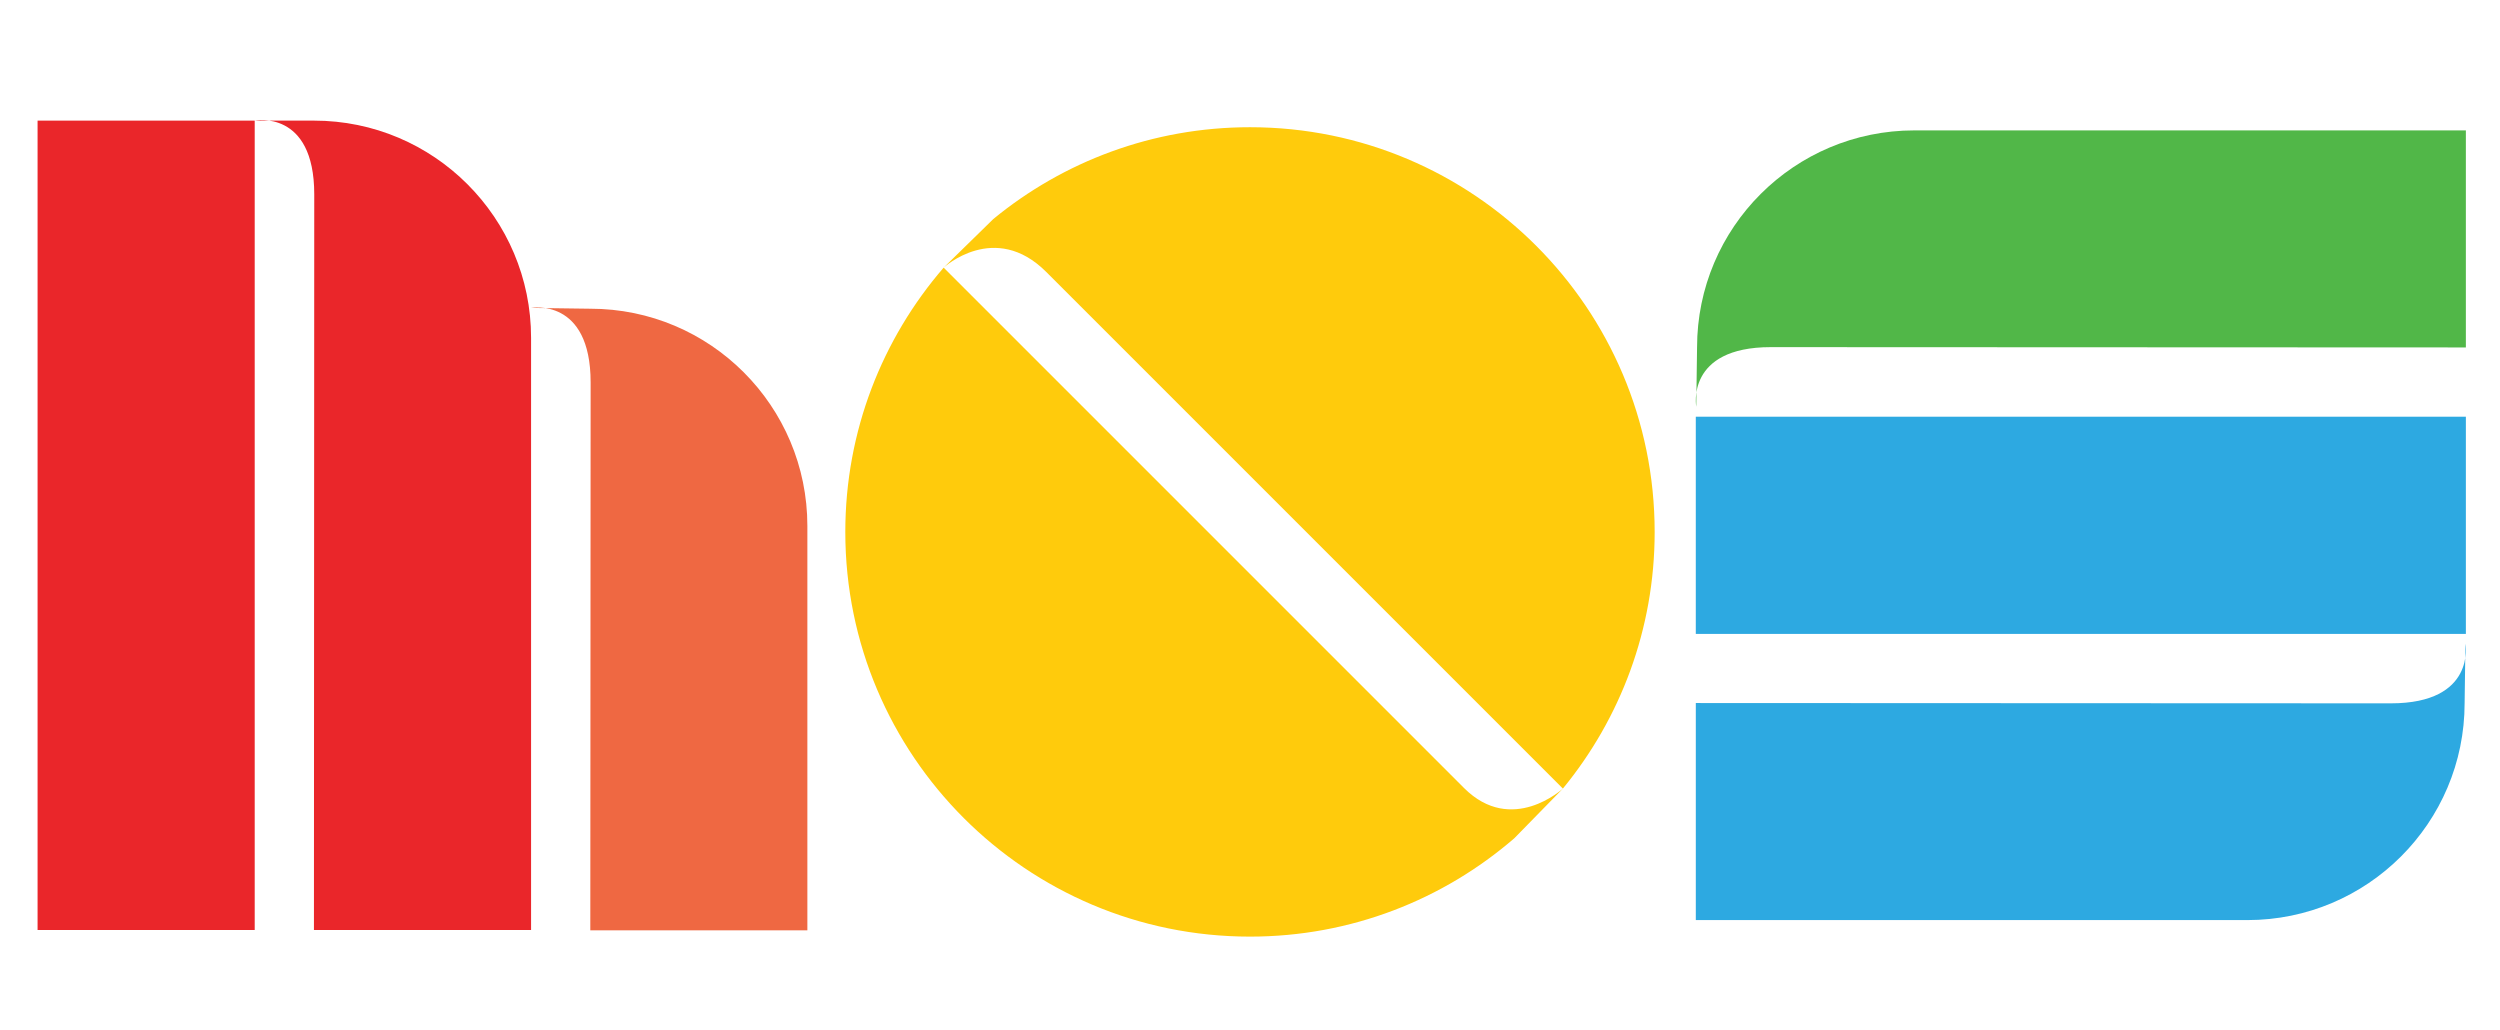
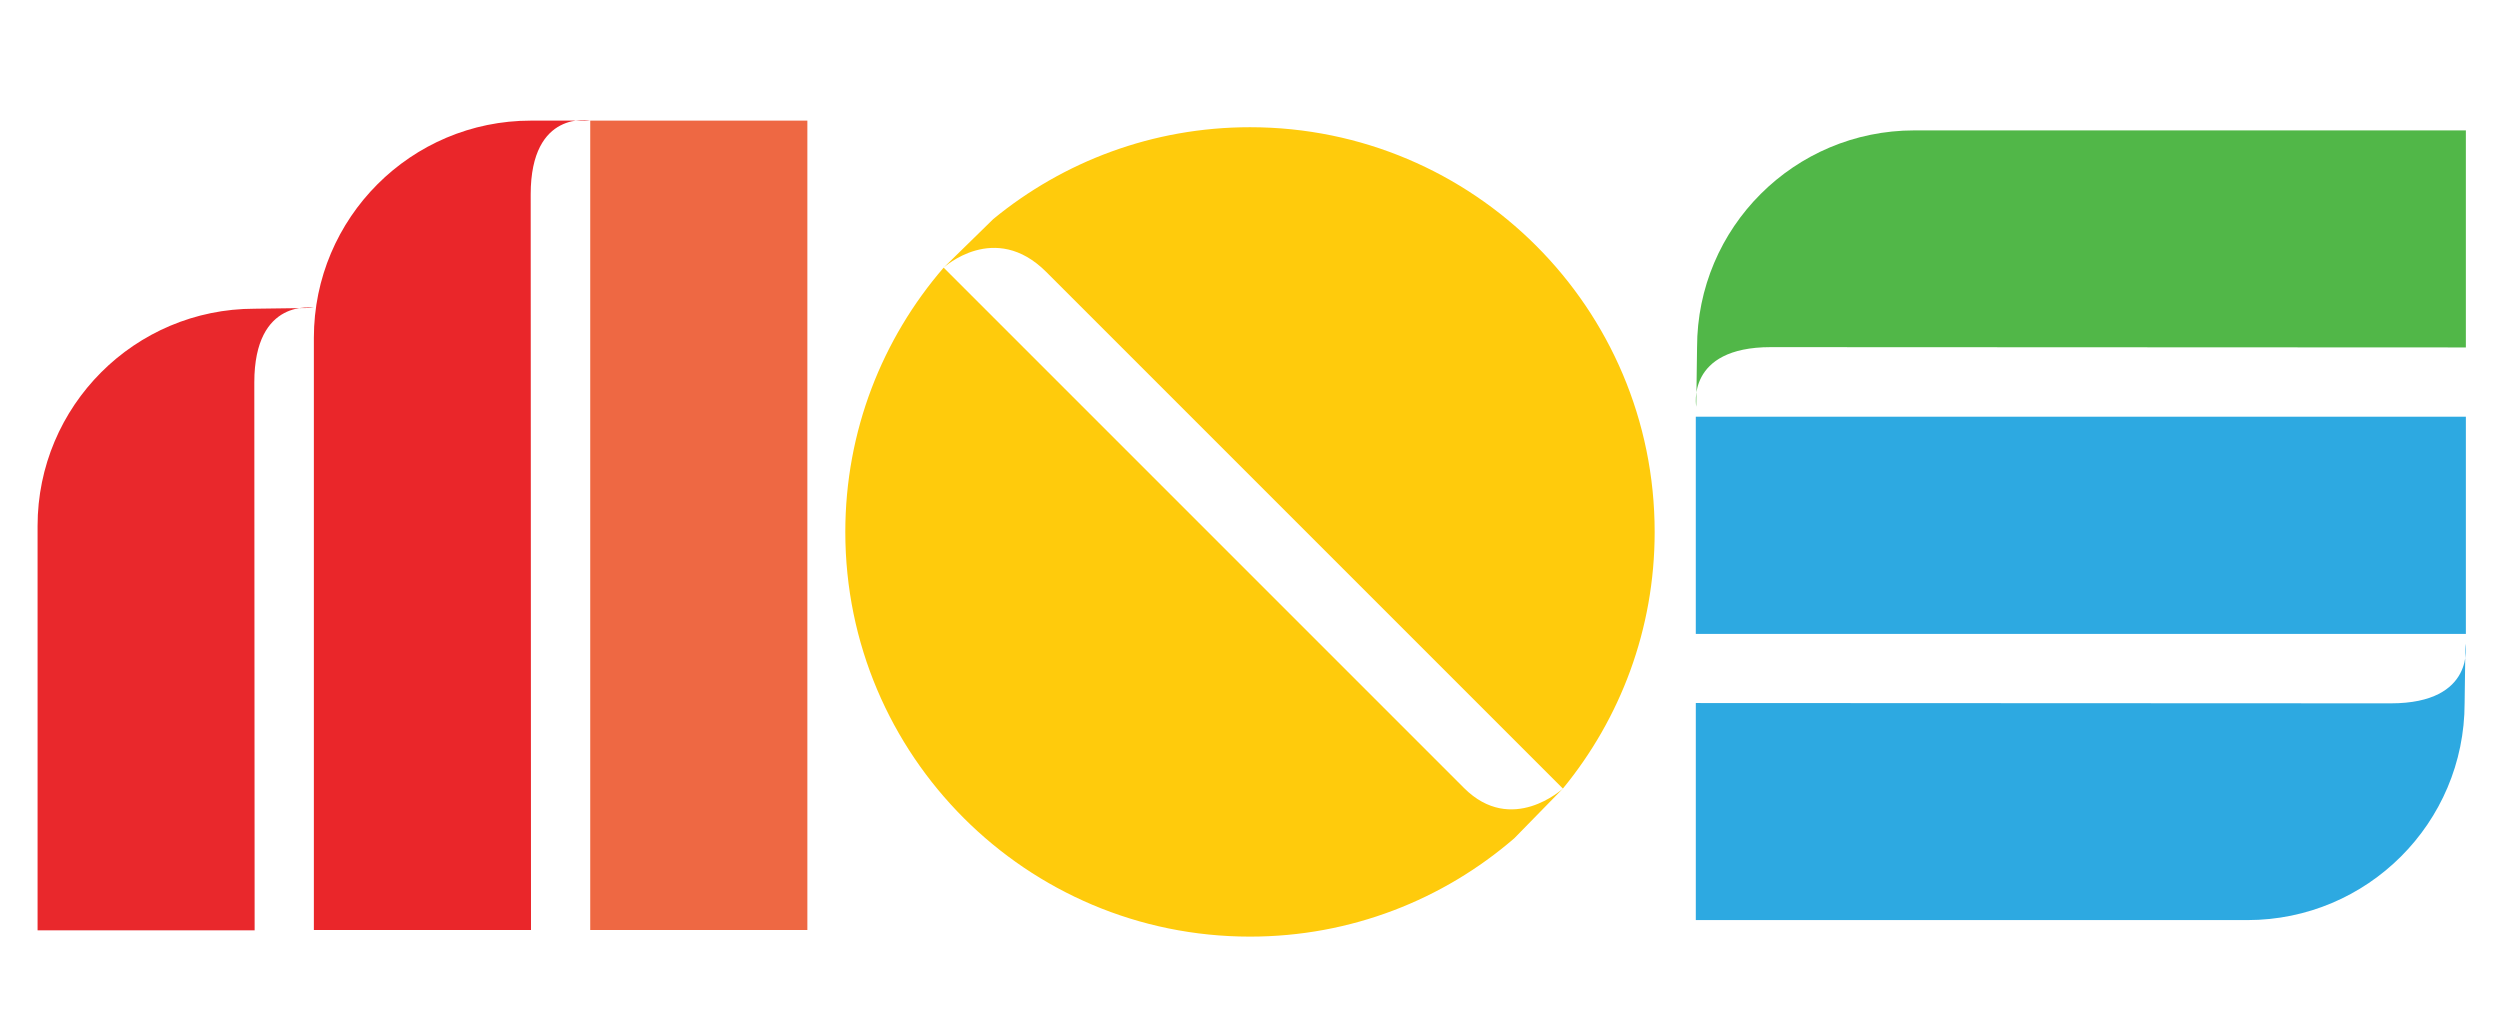
<svg xmlns="http://www.w3.org/2000/svg" version="1.1" id="Layer_1" x="0px" y="0px" width="170px" height="70px" viewBox="0 0 170 70" enable-background="new 0 0 170 70" xml:space="preserve">
-   <path id="path2389_5_" fill="#EA262A" d="M21.348,8.202H17.32c0,0,4.049-0.796,4.049,5.014c0,5.821-0.021,50.024-0.021,50.024  h14.765V22.973C36.113,14.819,29.502,8.202,21.348,8.202z" />
-   <path id="path2389_3_" fill="#EF6842" d="M40.141,20.993l-4.028-0.054c0,0,4.05-0.741,4.05,5.069c0,5.82-0.022,37.254-0.022,37.254  h14.76V35.764C54.901,27.61,48.295,20.993,40.141,20.993z" />
-   <rect id="M_Left_1_" x="2.555" y="8.202" fill="#EA262A" width="14.765" height="55.038" />
+   <path id="path2389_5_" fill="#EA262A" d="M21.343,22.973V63.24h14.765c0,0-0.021-44.203-0.021-50.024  c0-5.81,4.049-5.014,4.049-5.014h-4.028C27.954,8.202,21.343,14.819,21.343,22.973z" />
+   <path id="path2389_3_" fill="#E9282C" d="M2.555,35.764v27.498h14.76c0,0-0.022-31.434-0.022-37.254c0-5.811,4.05-5.069,4.05-5.069  l-4.028,0.054C9.161,20.993,2.555,27.61,2.555,35.764z" />
+   <rect id="M_Left_1_" x="40.136" y="8.202" fill="#EE6843" width="14.765" height="55.038" />
  <rect id="S_Center_1_" x="115.314" y="28.336" fill="#2DA9E1" width="52.365" height="14.77" />
  <path id="path2389_1_" fill="#51B748" d="M115.4,23.627l-0.055,4.033c0,0-0.74-4.055,5.07-4.055c5.82,0,47.264,0.021,47.264,0.021  V8.867h-37.508C122.018,8.867,115.4,15.473,115.4,23.627z" />
  <path id="path2389_2_" fill="#2DA9E1" d="M167.594,47.805l0.055-4.033c0,0,0.74,4.055-5.07,4.055c-5.82,0-47.264-0.021-47.264-0.021  v14.76h37.508C160.977,62.564,167.594,55.959,167.594,47.805z" />
  <g>
    <g>
      <g>
        <path fill="#FFCB0C" d="M85,8.651c-6.626,0-12.704,2.342-17.454,6.242l-3.379,3.306c0,0,3.479-3.206,6.975,0.291     s35.134,35.133,35.134,35.133c3.899-4.748,6.241-10.824,6.241-17.447C112.519,20.969,100.2,8.651,85,8.651z" />
      </g>
    </g>
    <g>
      <g>
        <path fill="#FFCB0C" d="M99.55,53.581c-3.253-3.253-35.382-35.382-35.382-35.382c-4.164,4.823-6.687,11.102-6.687,17.977     c0,15.195,12.318,27.514,27.52,27.514c6.872,0,13.149-2.523,17.971-6.687l3.306-3.38C106.277,53.623,102.803,56.834,99.55,53.581     z" />
      </g>
    </g>
  </g>
</svg>
